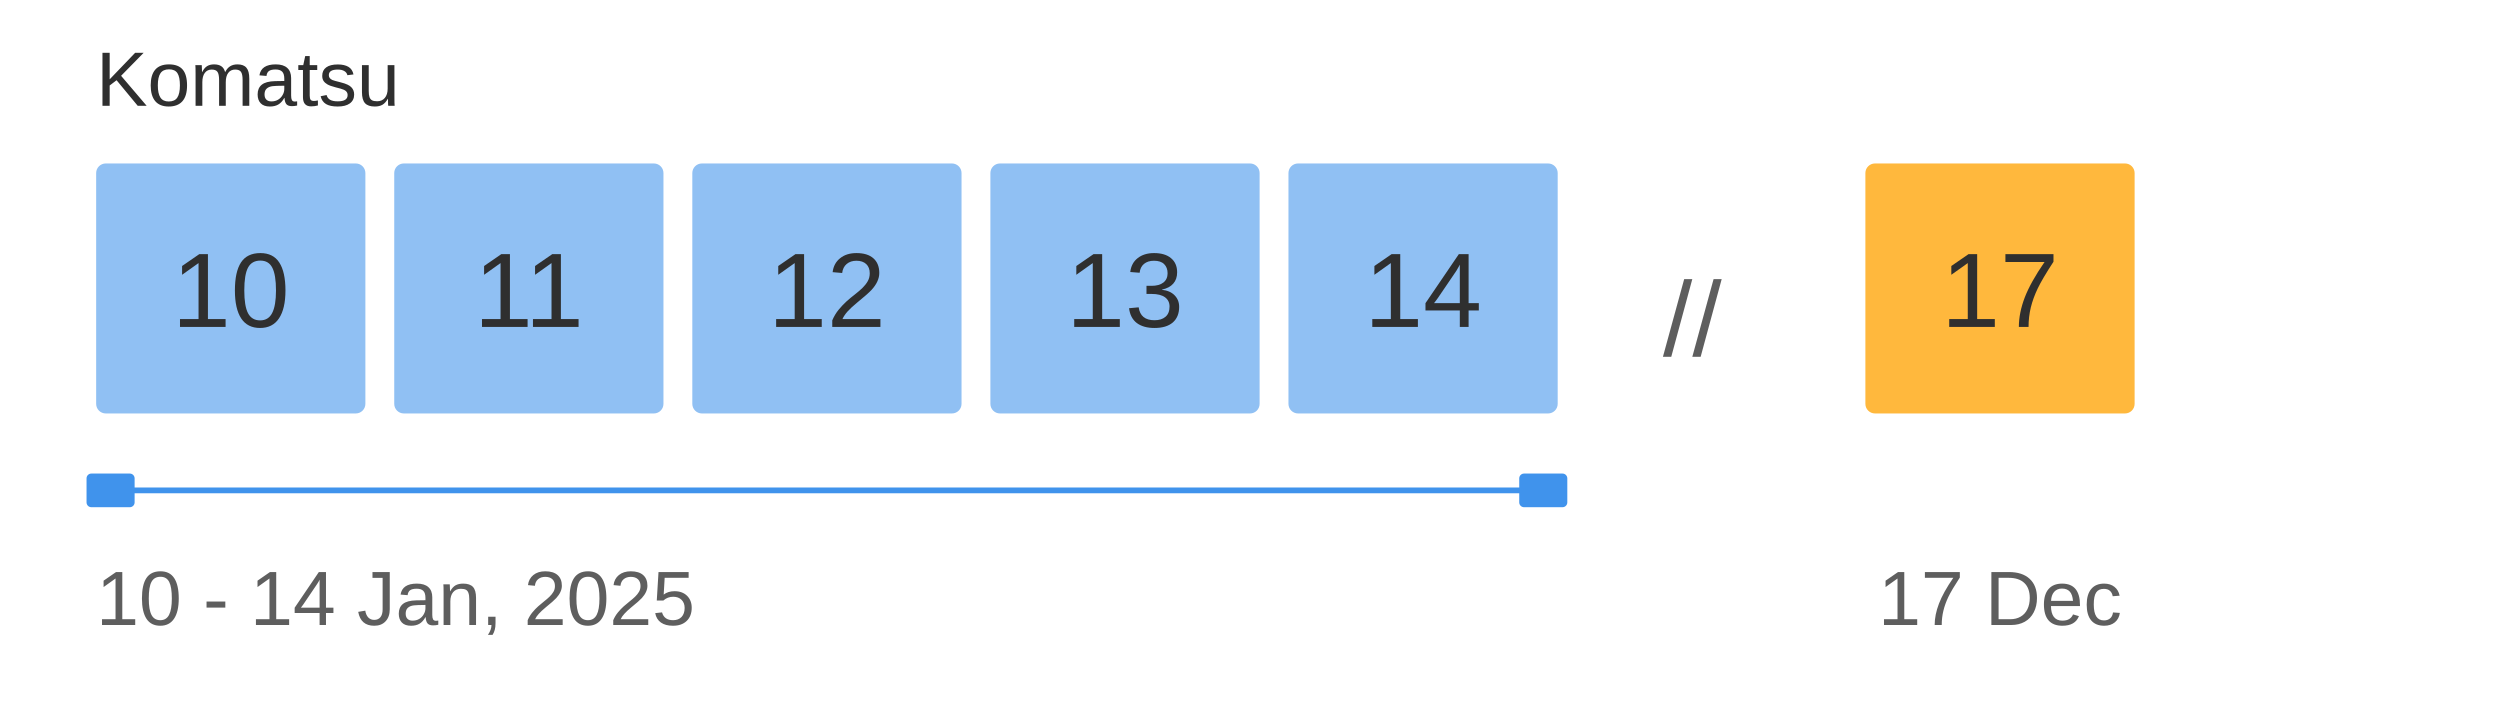
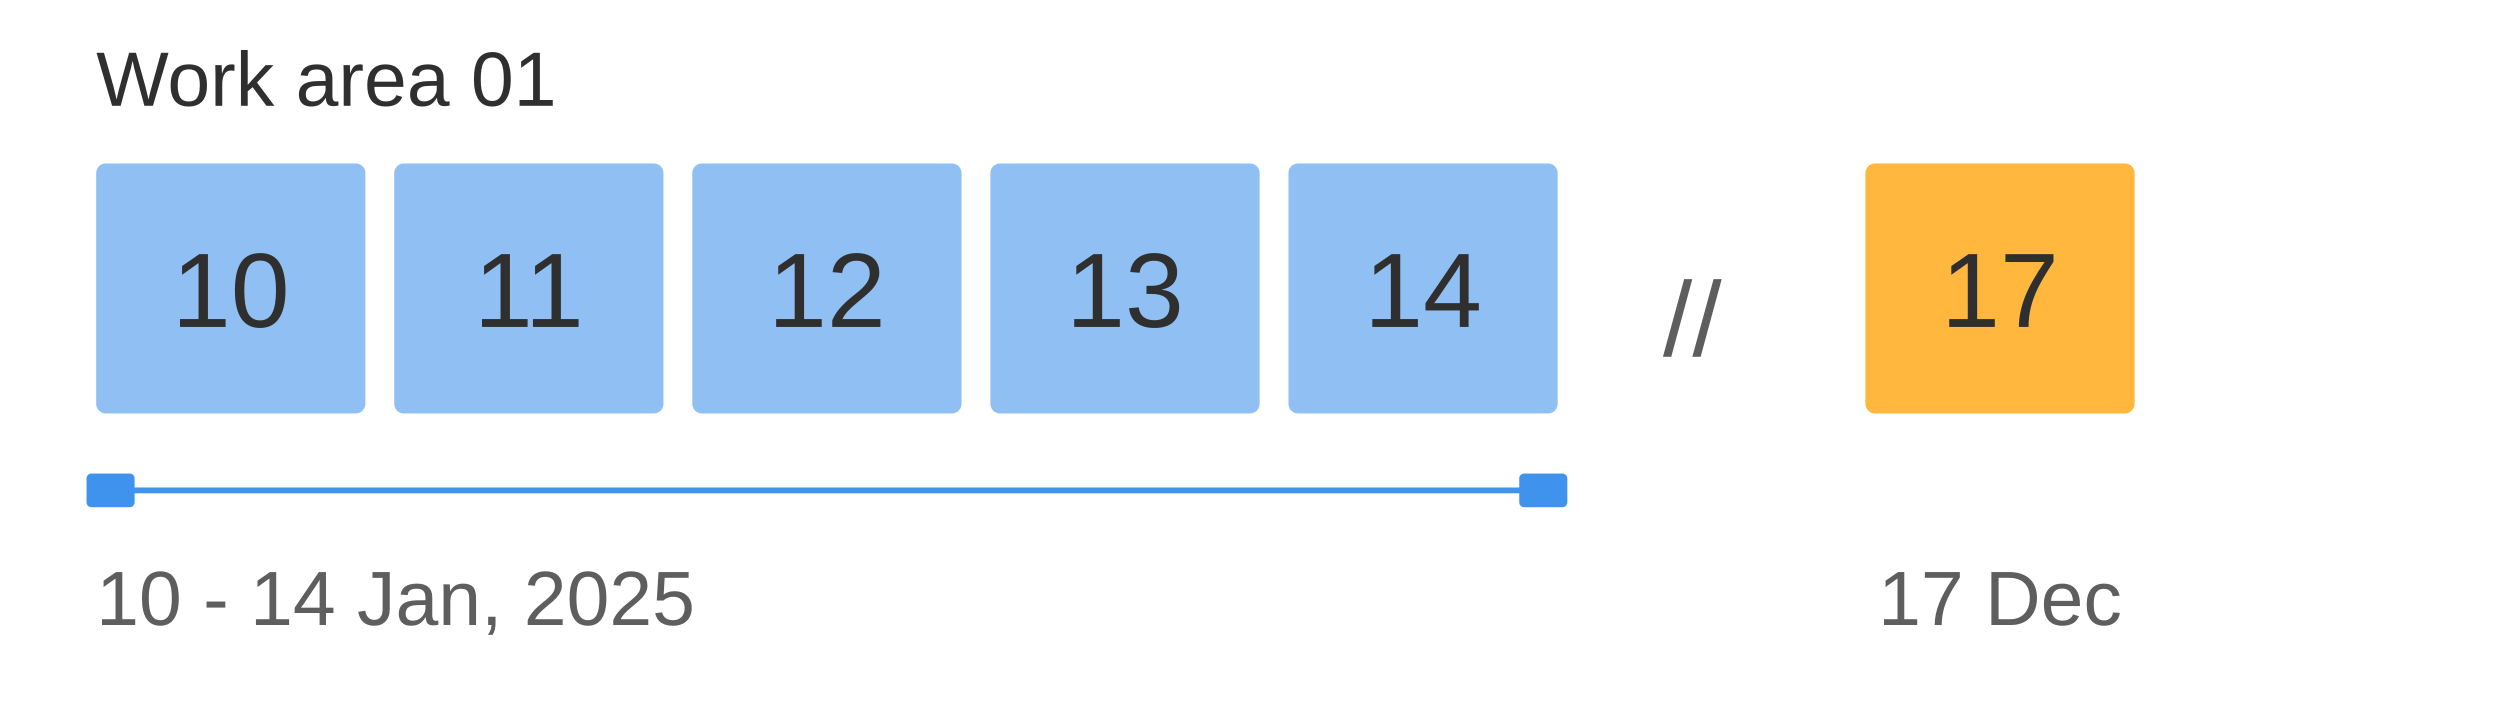
<svg xmlns="http://www.w3.org/2000/svg" viewBox="0 0 520 150" data-export="dataviz-calendar" role="img" aria-label="Calendar strip: 10 to 14 Jan, 2025 and 17 Dec" style="color:rgb(47, 47, 47);fill:rgb(0, 0, 0);stroke:none;stroke-width:1px;" width="520" height="150">
-   <text x="20" y="22" font-size="16" font-weight="500" fill="#2F2F2F" style="color:rgb(47, 47, 47);fill:rgb(47, 47, 47);stroke:none;stroke-width:1px;font-family:Urbanist, 'Helvetica Neue', Arial, system-ui, sans-serif;font-size:16px;font-weight:500;">Komatsu</text>
+   <text x="20" y="22" font-size="16" font-weight="500" fill="#2F2F2F" style="color:rgb(47, 47, 47);fill:rgb(47, 47, 47);stroke:none;stroke-width:1px;font-family:Urbanist, 'Helvetica Neue', Arial, system-ui, sans-serif;font-size:16px;font-weight:500;">Work area 01</text>
  <g style="color:rgb(47, 47, 47);fill:rgb(0, 0, 0);stroke:none;stroke-width:1px;">
    <rect x="20" y="34" width="56" height="52" rx="2" fill="#90C0F3" tabindex="0" role="img" aria-label="10 Jan, 2025" style="color:rgb(47, 47, 47);fill:rgb(144, 192, 243);stroke:none;stroke-width:1px;" />
    <text x="48" y="68" font-size="22" font-weight="300" fill="#2F2F2F" text-anchor="middle" style="color:rgb(47, 47, 47);fill:rgb(47, 47, 47);stroke:none;stroke-width:1px;font-family:Urbanist, 'Helvetica Neue', Arial, system-ui, sans-serif;font-size:22px;font-weight:300;text-anchor:middle;">10</text>
  </g>
  <g style="color:rgb(47, 47, 47);fill:rgb(0, 0, 0);stroke:none;stroke-width:1px;">
    <rect x="82" y="34" width="56" height="52" rx="2" fill="#90C0F3" tabindex="0" role="img" aria-label="11 Jan, 2025" style="color:rgb(47, 47, 47);fill:rgb(144, 192, 243);stroke:none;stroke-width:1px;" />
    <text x="110" y="68" font-size="22" font-weight="300" fill="#2F2F2F" text-anchor="middle" style="color:rgb(47, 47, 47);fill:rgb(47, 47, 47);stroke:none;stroke-width:1px;font-family:Urbanist, 'Helvetica Neue', Arial, system-ui, sans-serif;font-size:22px;font-weight:300;text-anchor:middle;">11</text>
  </g>
  <g style="color:rgb(47, 47, 47);fill:rgb(0, 0, 0);stroke:none;stroke-width:1px;">
    <rect x="144" y="34" width="56" height="52" rx="2" fill="#90C0F3" tabindex="0" role="img" aria-label="12 Jan, 2025" style="color:rgb(47, 47, 47);fill:rgb(144, 192, 243);stroke:none;stroke-width:1px;" />
    <text x="172" y="68" font-size="22" font-weight="300" fill="#2F2F2F" text-anchor="middle" style="color:rgb(47, 47, 47);fill:rgb(47, 47, 47);stroke:none;stroke-width:1px;font-family:Urbanist, 'Helvetica Neue', Arial, system-ui, sans-serif;font-size:22px;font-weight:300;text-anchor:middle;">12</text>
  </g>
  <g style="color:rgb(47, 47, 47);fill:rgb(0, 0, 0);stroke:none;stroke-width:1px;">
    <rect x="206" y="34" width="56" height="52" rx="2" fill="#90C0F3" tabindex="0" role="img" aria-label="13 Jan, 2025" style="color:rgb(47, 47, 47);fill:rgb(144, 192, 243);stroke:none;stroke-width:1px;" />
    <text x="234" y="68" font-size="22" font-weight="300" fill="#2F2F2F" text-anchor="middle" style="color:rgb(47, 47, 47);fill:rgb(47, 47, 47);stroke:none;stroke-width:1px;font-family:Urbanist, 'Helvetica Neue', Arial, system-ui, sans-serif;font-size:22px;font-weight:300;text-anchor:middle;">13</text>
  </g>
  <g style="color:rgb(47, 47, 47);fill:rgb(0, 0, 0);stroke:none;stroke-width:1px;">
    <rect x="268" y="34" width="56" height="52" rx="2" fill="#90C0F3" tabindex="0" role="img" aria-label="14 Jan, 2025" style="color:rgb(47, 47, 47);fill:rgb(144, 192, 243);stroke:none;stroke-width:1px;" />
    <text x="296" y="68" font-size="22" font-weight="300" fill="#2F2F2F" text-anchor="middle" style="color:rgb(47, 47, 47);fill:rgb(47, 47, 47);stroke:none;stroke-width:1px;font-family:Urbanist, 'Helvetica Neue', Arial, system-ui, sans-serif;font-size:22px;font-weight:300;text-anchor:middle;">14</text>
  </g>
  <path d="M20 102H324" stroke="#4093EC" stroke-width="1.2" style="color:rgb(47, 47, 47);fill:rgb(0, 0, 0);stroke:rgb(64, 147, 236);stroke-width:1.2px;" />
  <rect x="18" y="98.5" width="10" height="7" rx="1" fill="#4093EC" style="color:rgb(47, 47, 47);fill:rgb(64, 147, 236);stroke:none;stroke-width:1px;" />
  <rect x="316" y="98.5" width="10" height="7" rx="1" fill="#4093EC" style="color:rgb(47, 47, 47);fill:rgb(64, 147, 236);stroke:none;stroke-width:1px;" />
  <text x="20" y="130" font-size="16" font-weight="400" fill="#5E5E5E" style="color:rgb(47, 47, 47);fill:rgb(94, 94, 94);stroke:none;stroke-width:1px;font-family:Urbanist, 'Helvetica Neue', Arial, system-ui, sans-serif;font-size:16px;font-weight:400;">10 - 14 Jan, 2025</text>
  <text x="352" y="74" font-size="22" font-weight="300" fill="#5E5E5E" text-anchor="middle" style="color:rgb(47, 47, 47);fill:rgb(94, 94, 94);stroke:none;stroke-width:1px;font-family:Urbanist, 'Helvetica Neue', Arial, system-ui, sans-serif;font-size:22px;font-weight:300;text-anchor:middle;">//</text>
  <g style="color:rgb(47, 47, 47);fill:rgb(0, 0, 0);stroke:none;stroke-width:1px;">
    <rect x="388" y="34" width="56" height="52" rx="2" fill="#FFB83D" tabindex="0" role="img" aria-label="17 Dec" style="color:rgb(47, 47, 47);fill:rgb(255, 184, 61);stroke:none;stroke-width:1px;" />
    <text x="416" y="68" font-size="22" font-weight="300" fill="#2F2F2F" text-anchor="middle" style="color:rgb(47, 47, 47);fill:rgb(47, 47, 47);stroke:none;stroke-width:1px;font-family:Urbanist, 'Helvetica Neue', Arial, system-ui, sans-serif;font-size:22px;font-weight:300;text-anchor:middle;">17</text>
  </g>
  <text x="416" y="130" font-size="16" font-weight="400" fill="#5E5E5E" text-anchor="middle" style="color:rgb(47, 47, 47);fill:rgb(94, 94, 94);stroke:none;stroke-width:1px;font-family:Urbanist, 'Helvetica Neue', Arial, system-ui, sans-serif;font-size:16px;font-weight:400;text-anchor:middle;">17 Dec</text>
</svg>
